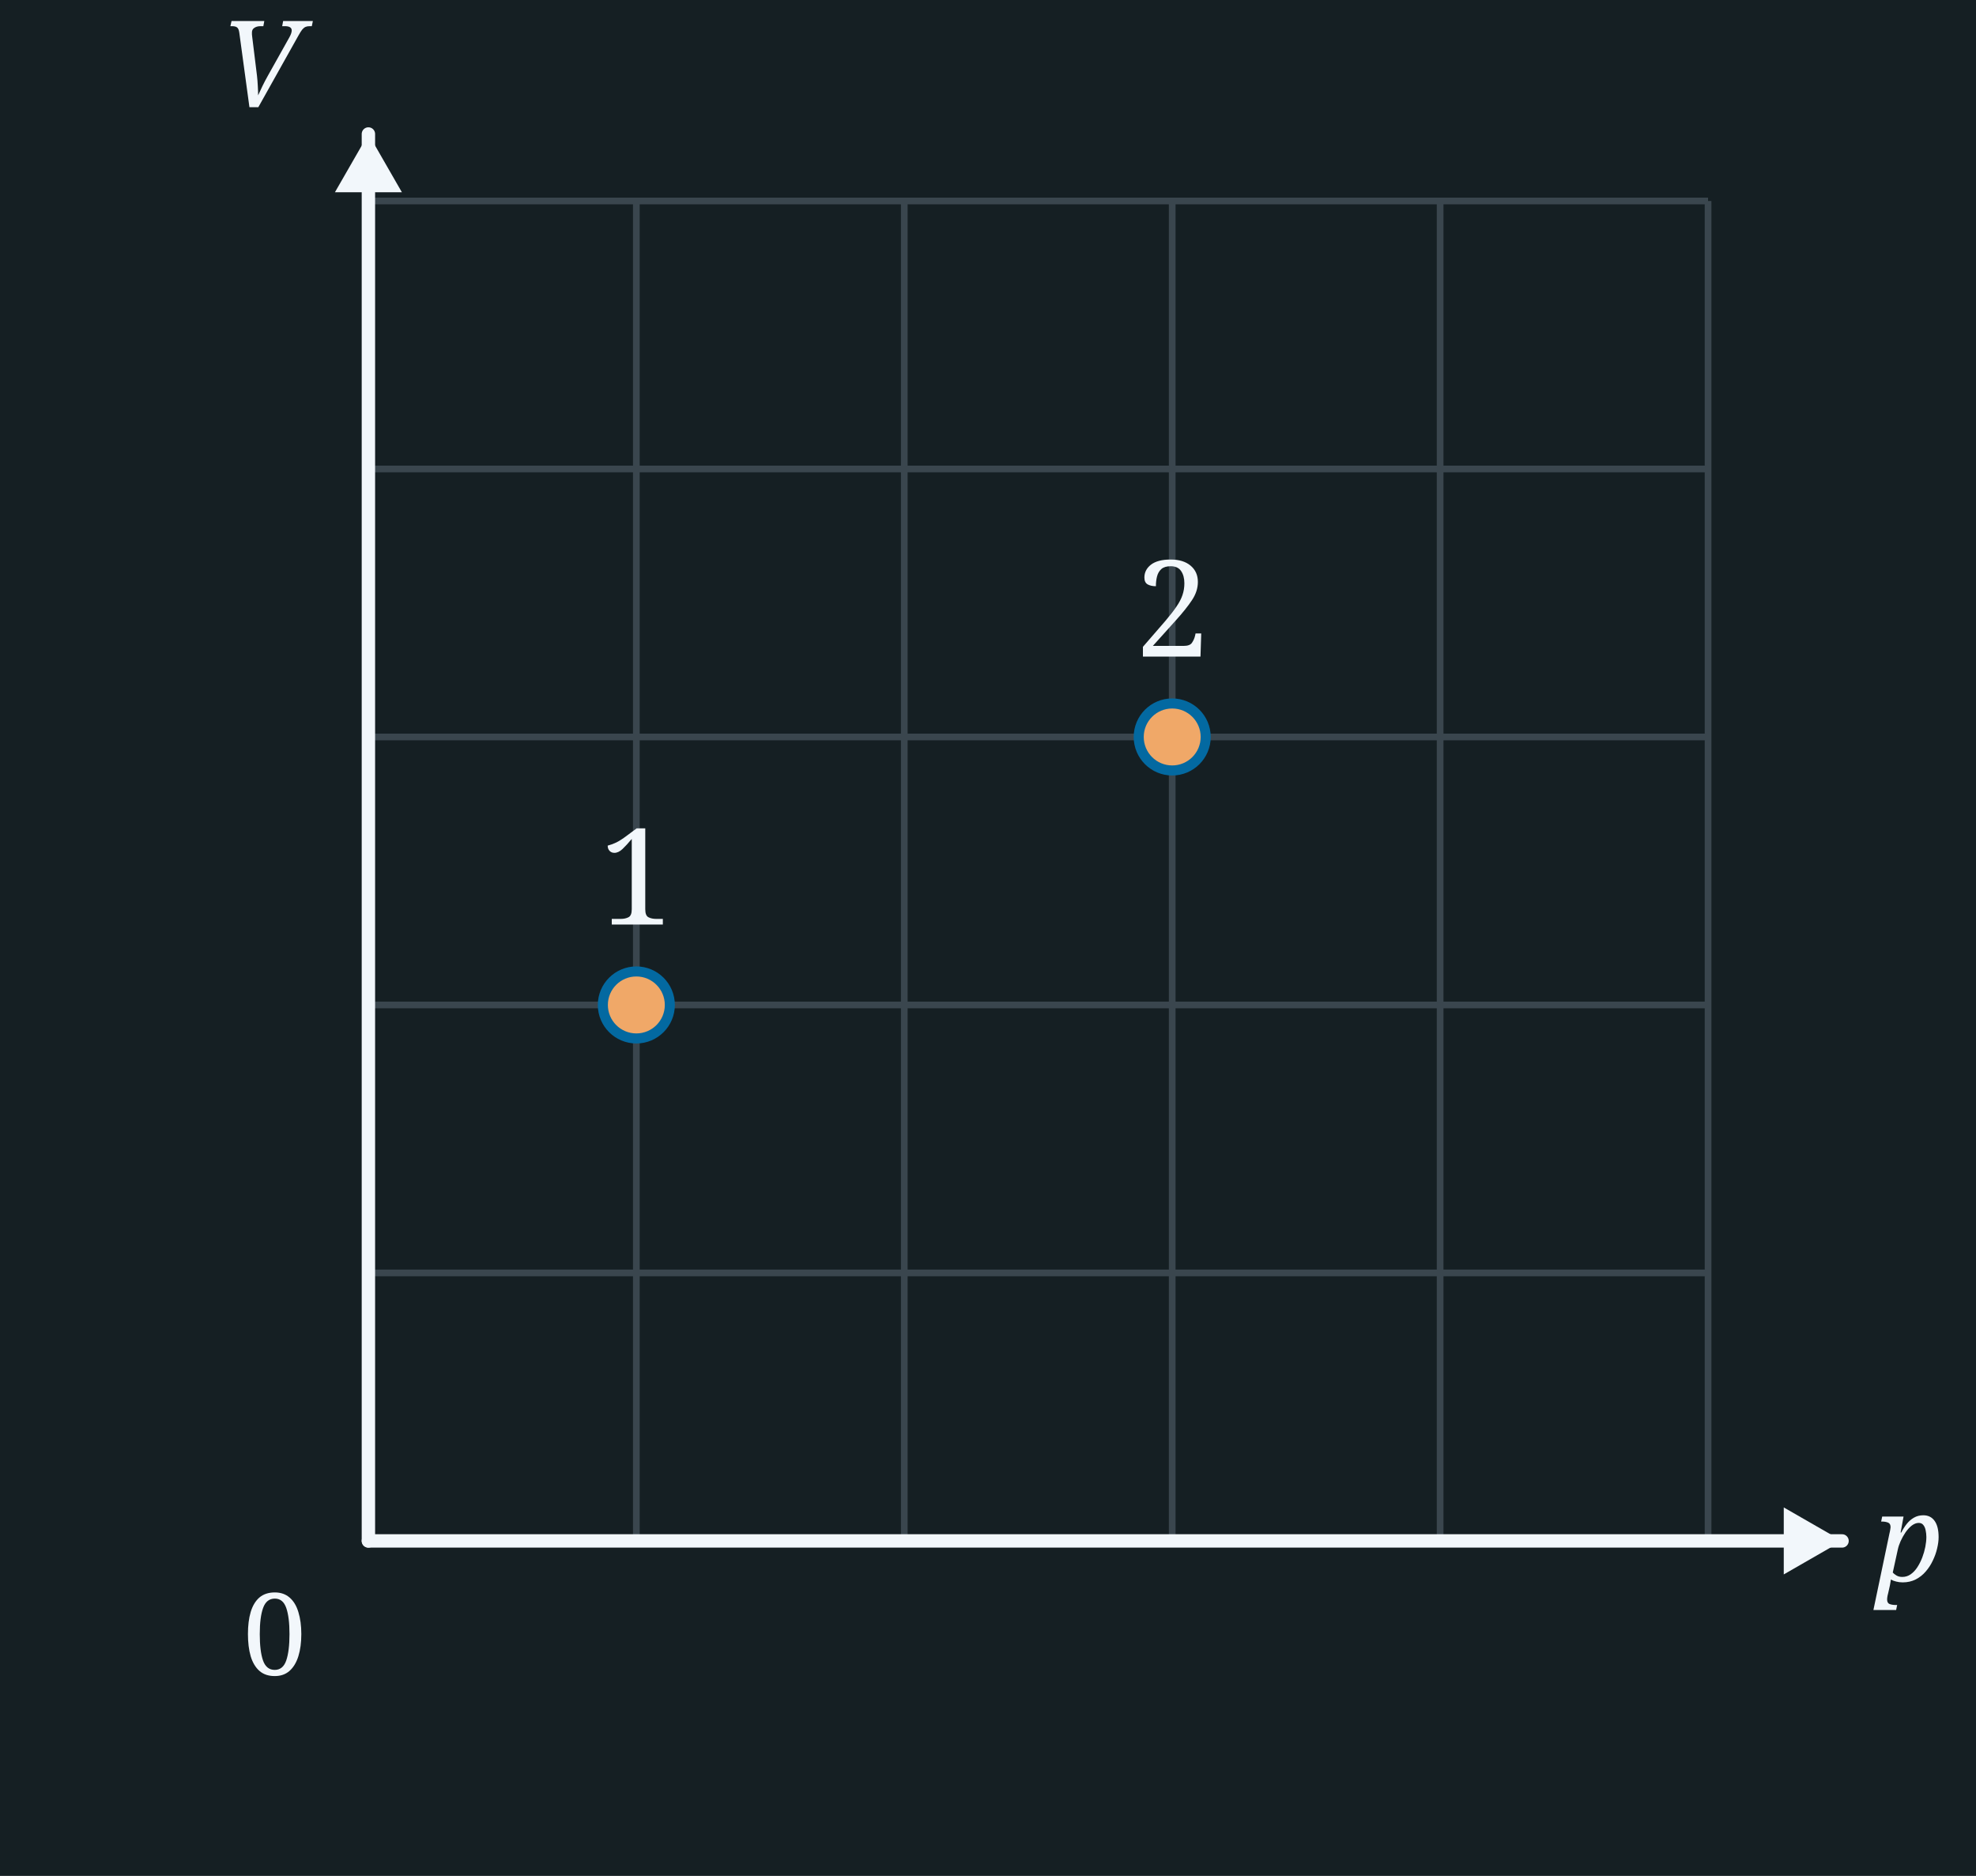
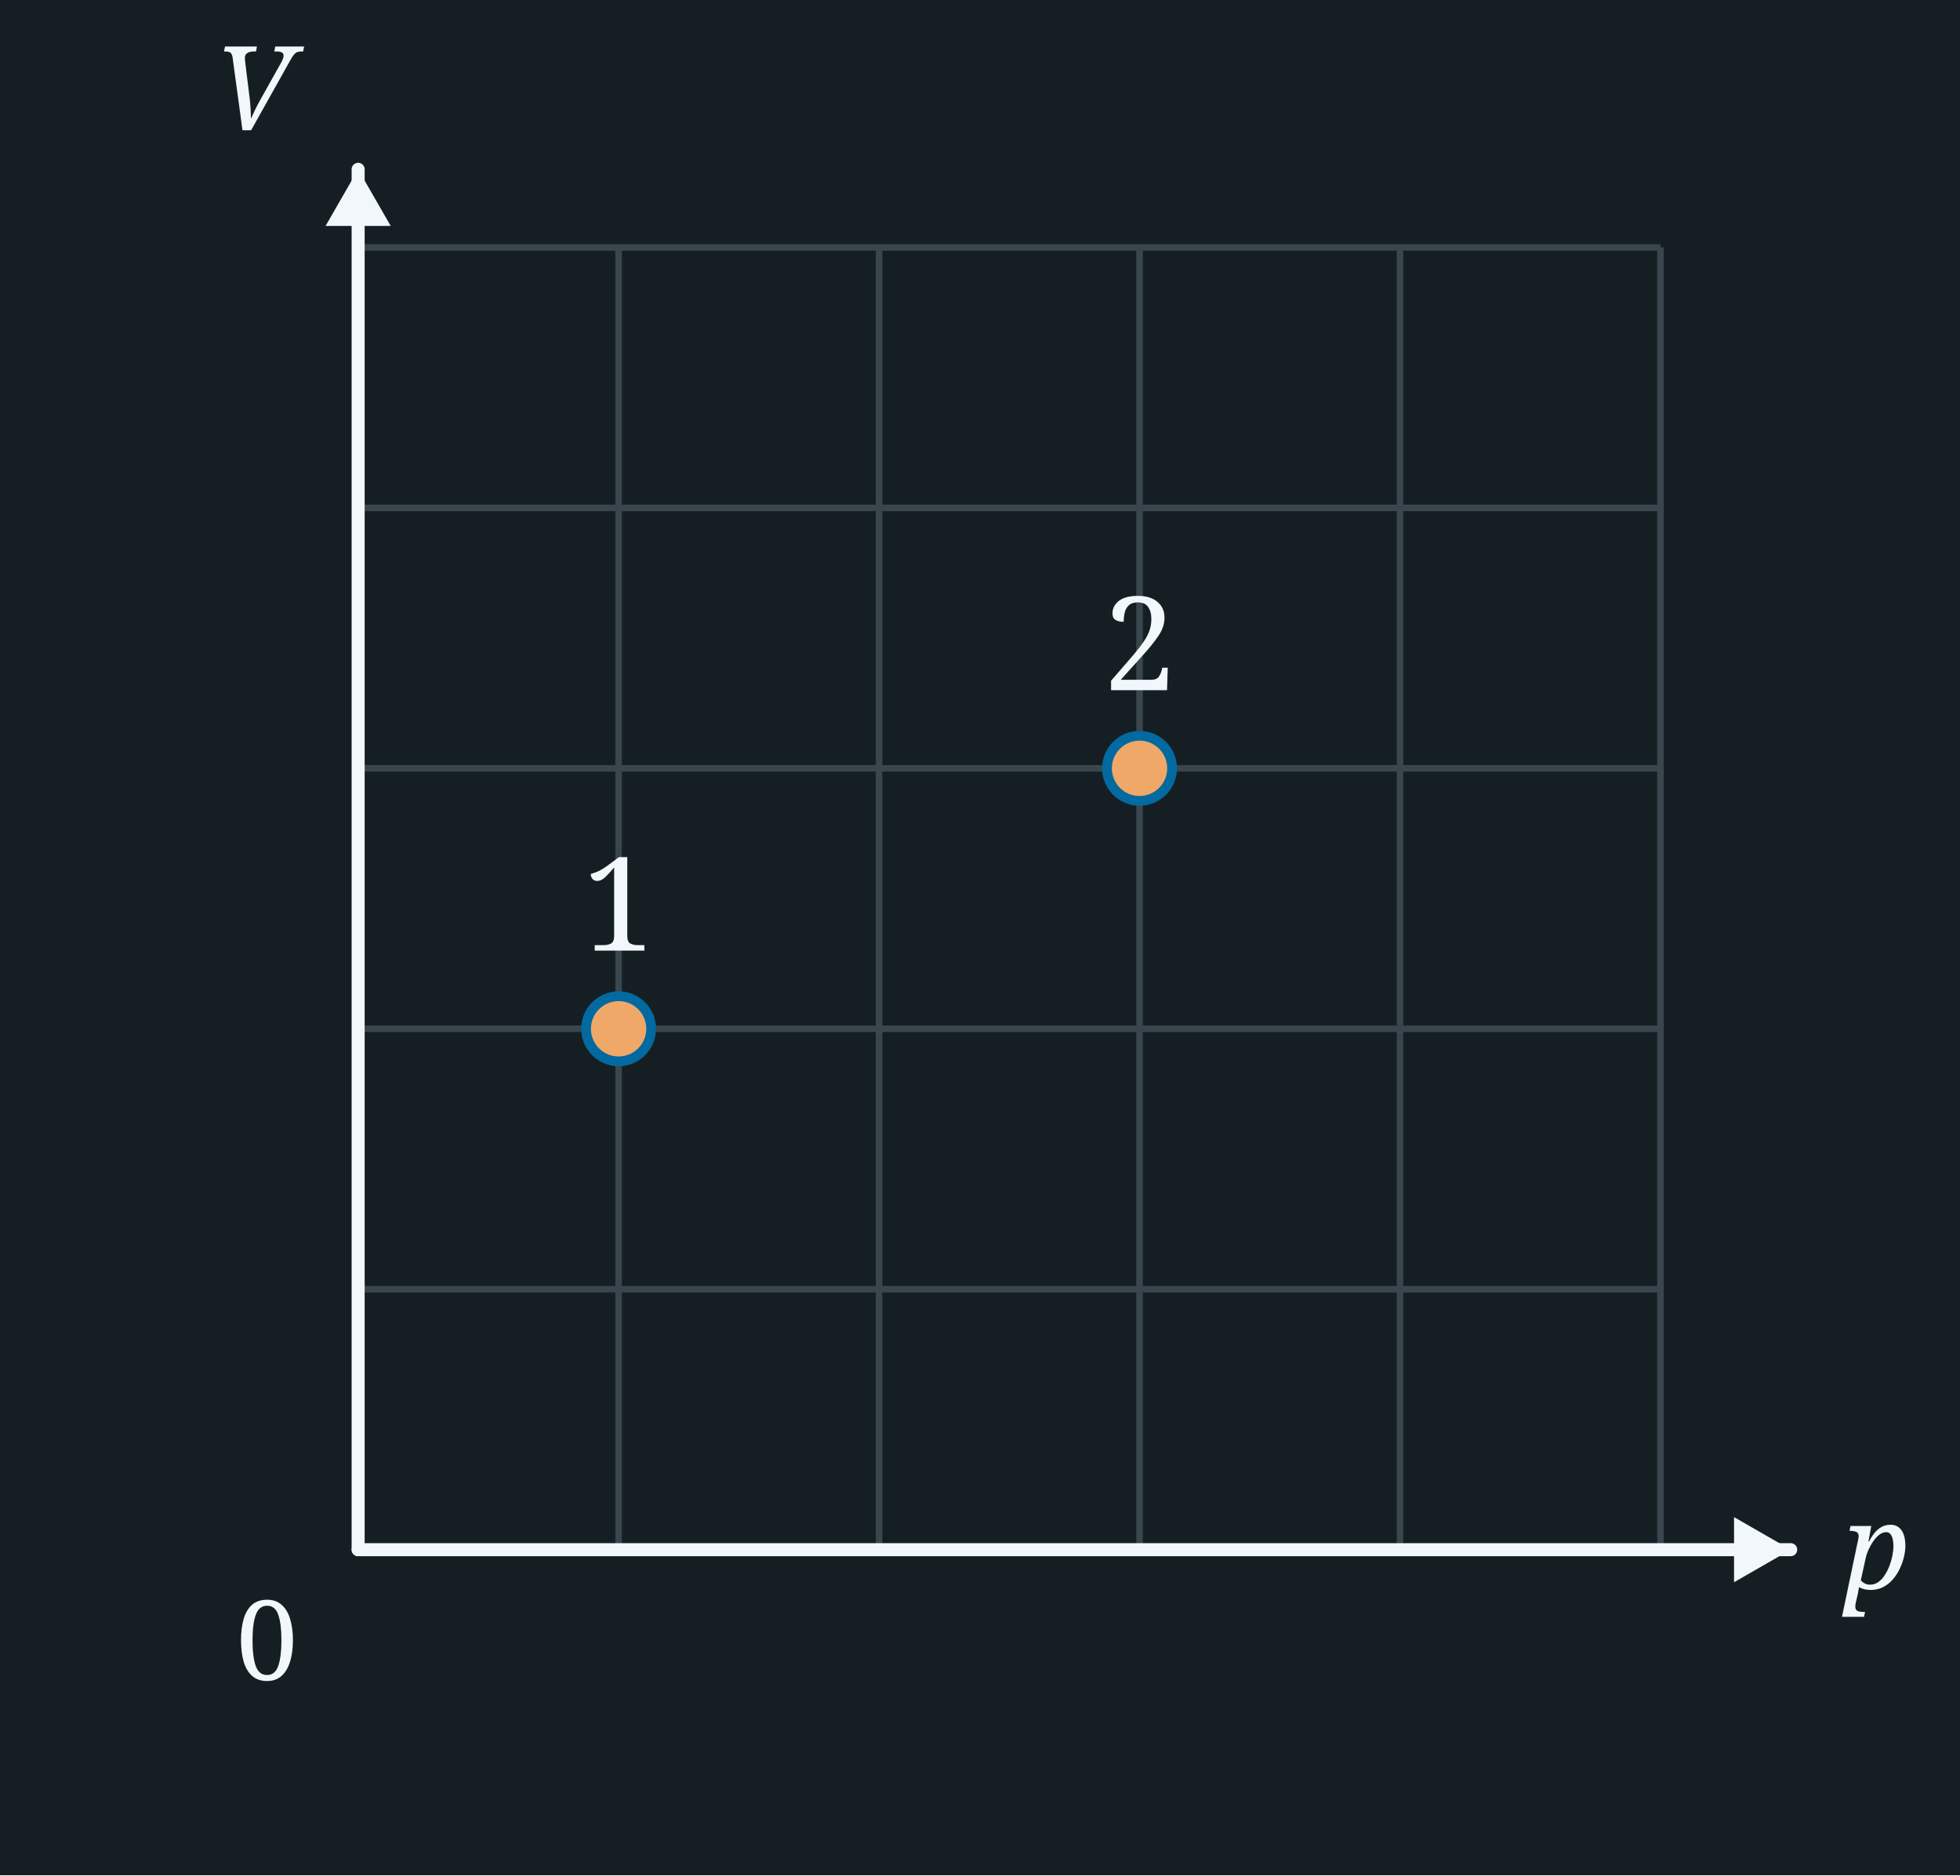
- <svg xmlns="http://www.w3.org/2000/svg" width="295" height="280" viewBox="0 0 295 280">
-   <rect x="0" y="0" width="295" height="280" fill="#151F23" />
-   <line x1="55" y1="30" x2="55" y2="230" stroke="#3A464E" stroke-width="1" />
-   <line x1="95" y1="30" x2="95" y2="230" stroke="#3A464E" stroke-width="1" />
-   <line x1="135" y1="30" x2="135" y2="230" stroke="#3A464E" stroke-width="1" />
-   <line x1="175" y1="30" x2="175" y2="230" stroke="#3A464E" stroke-width="1" />
-   <line x1="215" y1="30" x2="215" y2="230" stroke="#3A464E" stroke-width="1" />
-   <line x1="255" y1="30" x2="255" y2="230" stroke="#3A464E" stroke-width="1" />
-   <line x1="55" y1="30" x2="255" y2="30" stroke="#3A464E" stroke-width="1" />
-   <line x1="55" y1="70" x2="255" y2="70" stroke="#3A464E" stroke-width="1" />
-   <line x1="55" y1="110" x2="255" y2="110" stroke="#3A464E" stroke-width="1" />
-   <line x1="55" y1="150" x2="255" y2="150" stroke="#3A464E" stroke-width="1" />
-   <line x1="55" y1="190" x2="255" y2="190" stroke="#3A464E" stroke-width="1" />
-   <line x1="55" y1="230" x2="255" y2="230" stroke="#3A464E" stroke-width="1" />
-   <line x1="55.0" y1="230.0" x2="55.0" y2="20.0" stroke="#F2F7FB" stroke-width="2" stroke-linecap="round" />
-   <polygon points="55.0,20.0 60.0,28.7 50.0,28.7" fill="#F2F7FB" />
-   <line x1="55.0" y1="230.0" x2="275.0" y2="230.0" stroke="#F2F7FB" stroke-width="2" stroke-linecap="round" />
-   <polygon points="275.0,230.0 266.3,235.0 266.3,225.0" fill="#F2F7FB" />
-   <text x="41.0" y="250.0" font-family="Georgia, serif" font-weight="normal" font-size="17" fill="#F2F7FB" text-anchor="middle">0</text>
-   <text x="39.0" y="16.0" font-family="Georgia, serif" font-style="italic" font-weight="normal" font-size="18" fill="#F2F7FB" text-anchor="middle">V</text>
-   <text x="285.0" y="236.0" font-family="Georgia, serif" font-style="italic" font-weight="normal" font-size="18" fill="#F2F7FB" text-anchor="middle">p</text>
-   <circle cx="95.0" cy="150.0" r="5" fill="#f0a868" stroke="#0369a1" stroke-width="1.5" />
-   <circle cx="175.0" cy="110.0" r="5" fill="#f0a868" stroke="#0369a1" stroke-width="1.5" />
-   <text x="95.0" y="138.0" font-family="Georgia, serif" font-weight="normal" font-size="20" fill="#F2F7FB" text-anchor="middle">1</text>
-   <text x="175.0" y="98.0" font-family="Georgia, serif" font-weight="normal" font-size="20" fill="#F2F7FB" text-anchor="middle">2</text>
+ <svg xmlns="http://www.w3.org/2000/svg" width="301" height="288" viewBox="0 0 301 288">
+   <rect x="0" y="0" width="301" height="288" fill="#151F23" />
+   <line x1="55" y1="38" x2="55" y2="238" stroke="#3A464E" stroke-width="1" />
+   <line x1="95" y1="38" x2="95" y2="238" stroke="#3A464E" stroke-width="1" />
+   <line x1="135" y1="38" x2="135" y2="238" stroke="#3A464E" stroke-width="1" />
+   <line x1="175" y1="38" x2="175" y2="238" stroke="#3A464E" stroke-width="1" />
+   <line x1="215" y1="38" x2="215" y2="238" stroke="#3A464E" stroke-width="1" />
+   <line x1="255" y1="38" x2="255" y2="238" stroke="#3A464E" stroke-width="1" />
+   <line x1="55" y1="38" x2="255" y2="38" stroke="#3A464E" stroke-width="1" />
+   <line x1="55" y1="78" x2="255" y2="78" stroke="#3A464E" stroke-width="1" />
+   <line x1="55" y1="118" x2="255" y2="118" stroke="#3A464E" stroke-width="1" />
+   <line x1="55" y1="158" x2="255" y2="158" stroke="#3A464E" stroke-width="1" />
+   <line x1="55" y1="198" x2="255" y2="198" stroke="#3A464E" stroke-width="1" />
+   <line x1="55" y1="238" x2="255" y2="238" stroke="#3A464E" stroke-width="1" />
+   <line x1="55.0" y1="238.0" x2="55.0" y2="26.0" stroke="#F2F7FB" stroke-width="2" stroke-linecap="round" />
+   <polygon points="55.0,26.0 60.0,34.7 50.0,34.7" fill="#F2F7FB" />
+   <line x1="55.0" y1="238.0" x2="275.0" y2="238.0" stroke="#F2F7FB" stroke-width="2" stroke-linecap="round" />
+   <polygon points="275.0,238.0 266.3,243.0 266.3,233.0" fill="#F2F7FB" />
+   <text x="41.0" y="258.0" font-family="Georgia, serif" font-weight="normal" font-size="17" fill="#F2F7FB" text-anchor="middle">0</text>
+   <text x="39.0" y="20.0" font-family="Georgia, serif" font-style="italic" font-weight="normal" font-size="18" fill="#F2F7FB" text-anchor="middle">V</text>
+   <text x="283.0" y="244.0" font-family="Georgia, serif" font-style="italic" font-weight="normal" font-size="18" fill="#F2F7FB" text-anchor="start">p</text>
+   <circle cx="95.0" cy="158.0" r="5" fill="#f0a868" stroke="#0369a1" stroke-width="1.5" />
+   <circle cx="175.0" cy="118.0" r="5" fill="#f0a868" stroke="#0369a1" stroke-width="1.5" />
+   <text x="95.0" y="146.0" font-family="Georgia, serif" font-weight="normal" font-size="20" fill="#F2F7FB" text-anchor="middle">1</text>
+   <text x="175.0" y="106.0" font-family="Georgia, serif" font-weight="normal" font-size="20" fill="#F2F7FB" text-anchor="middle">2</text>
</svg>
